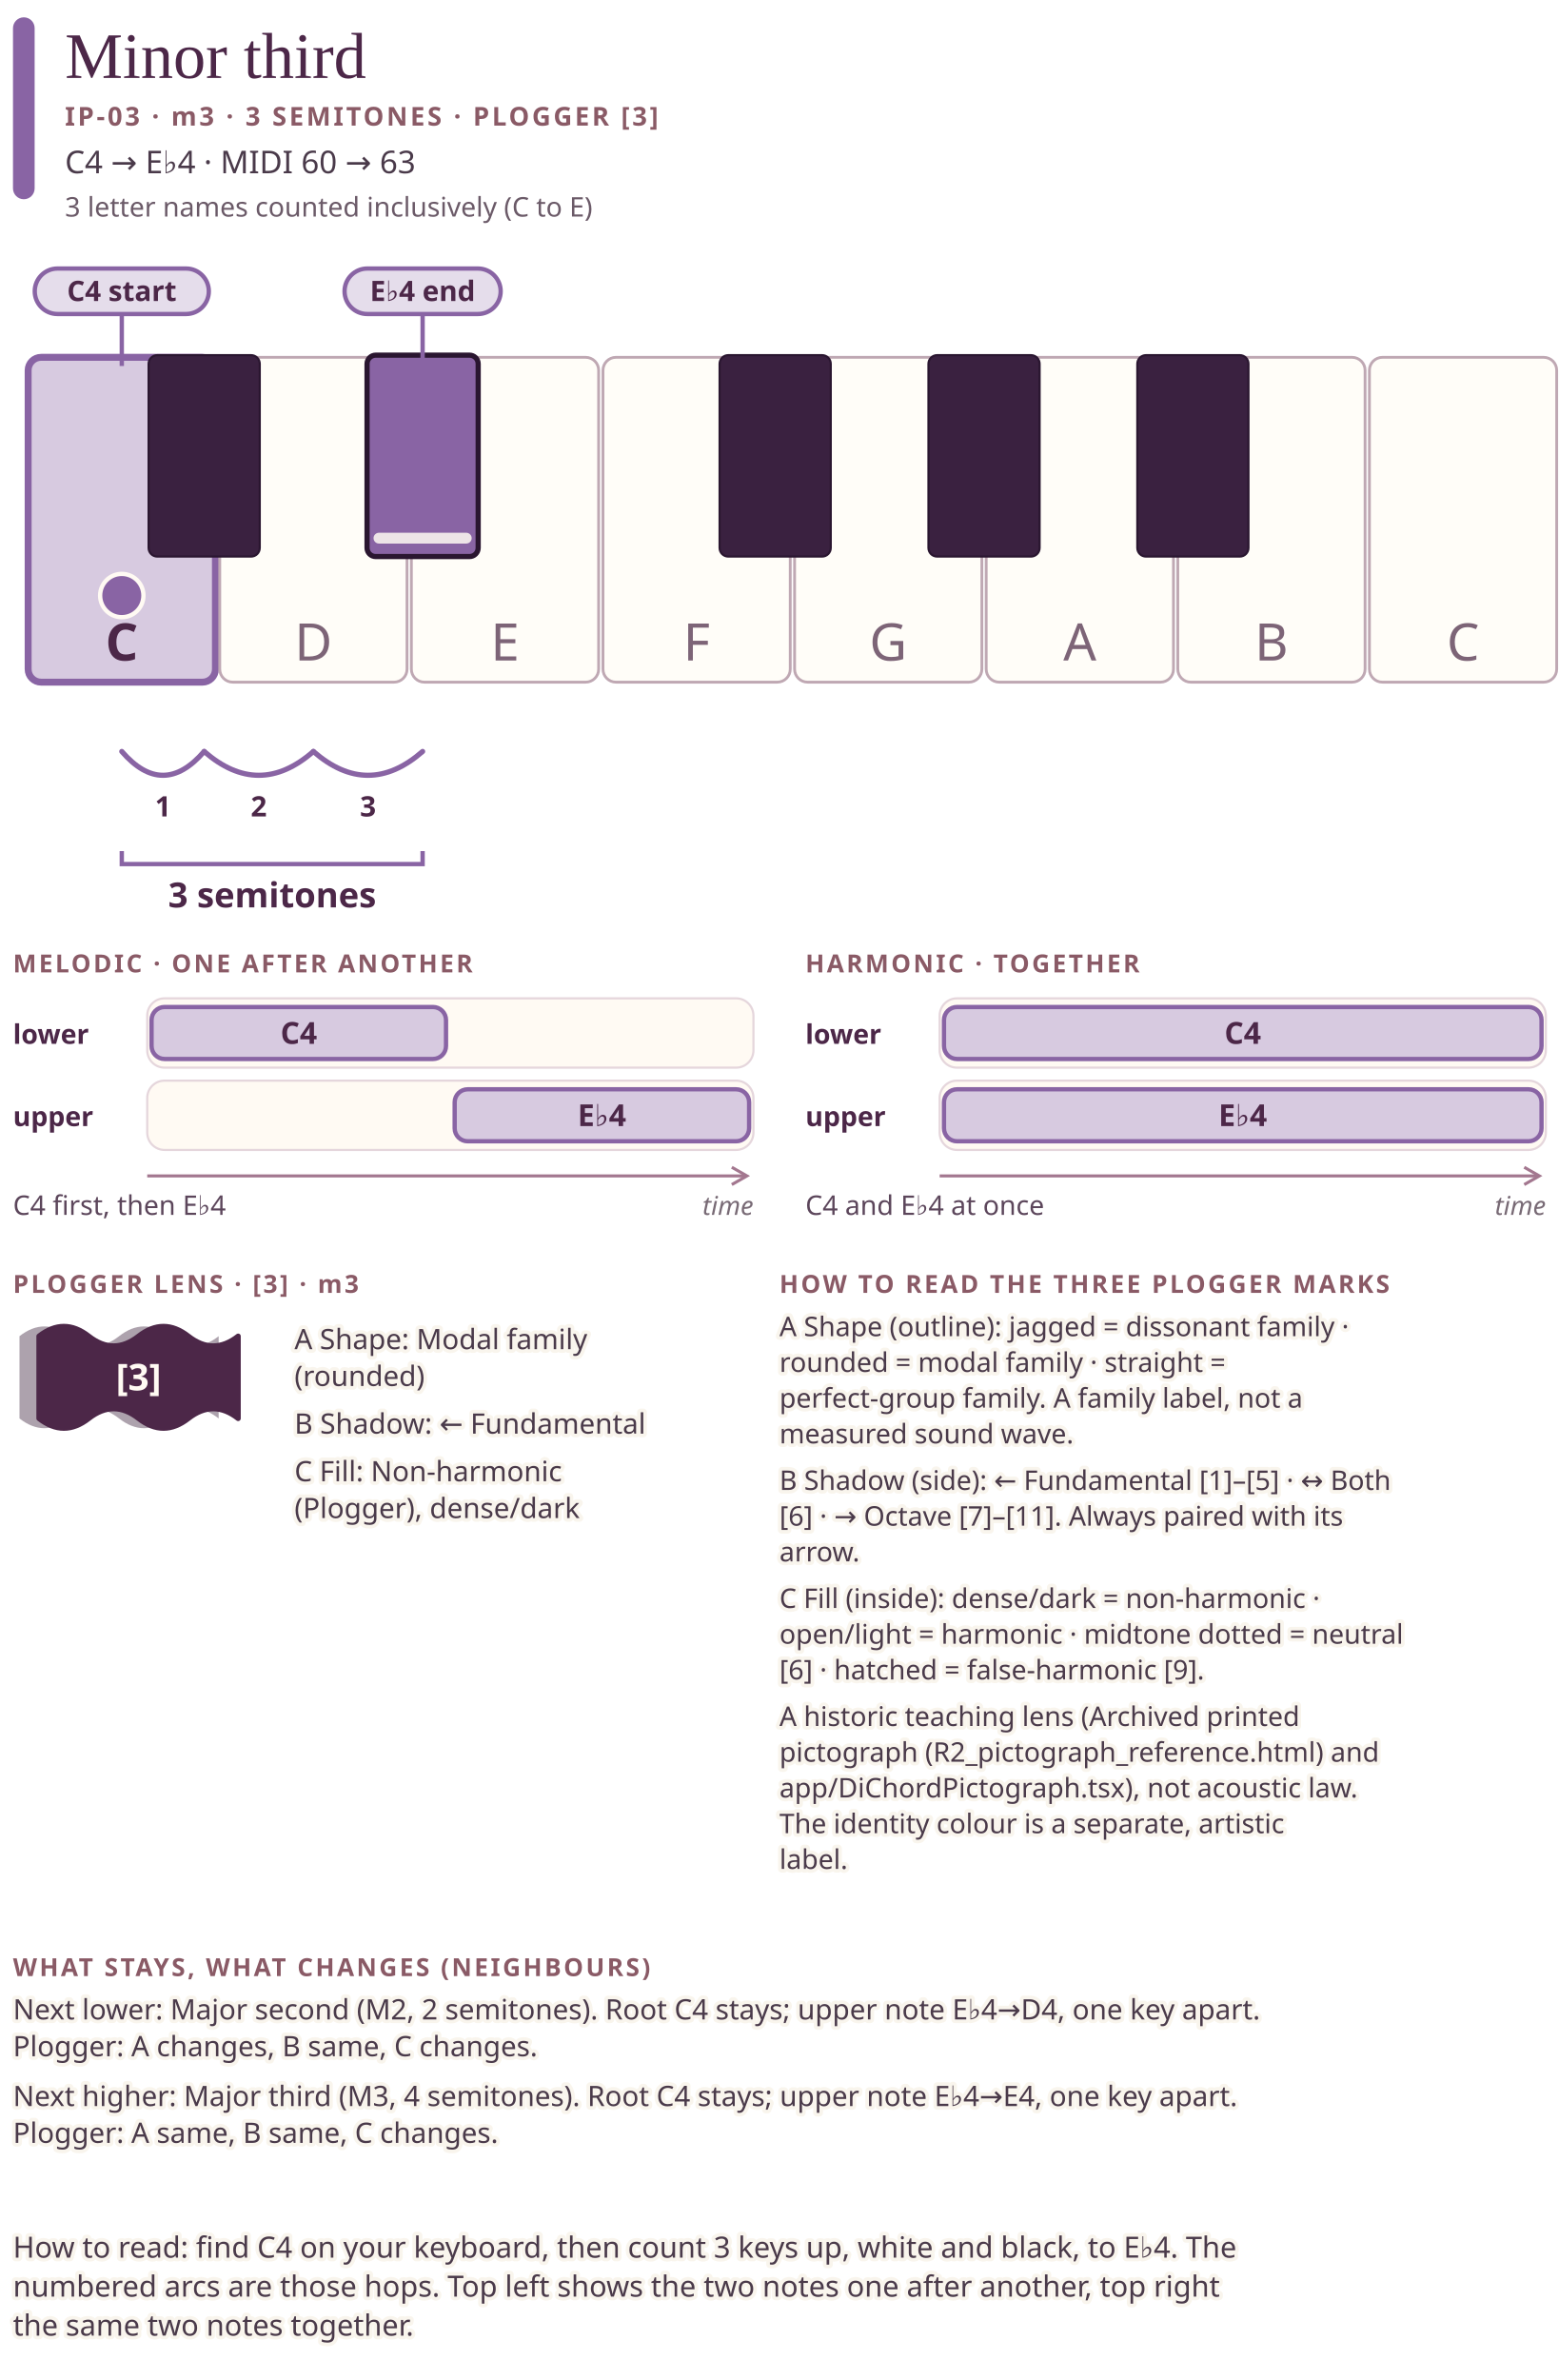
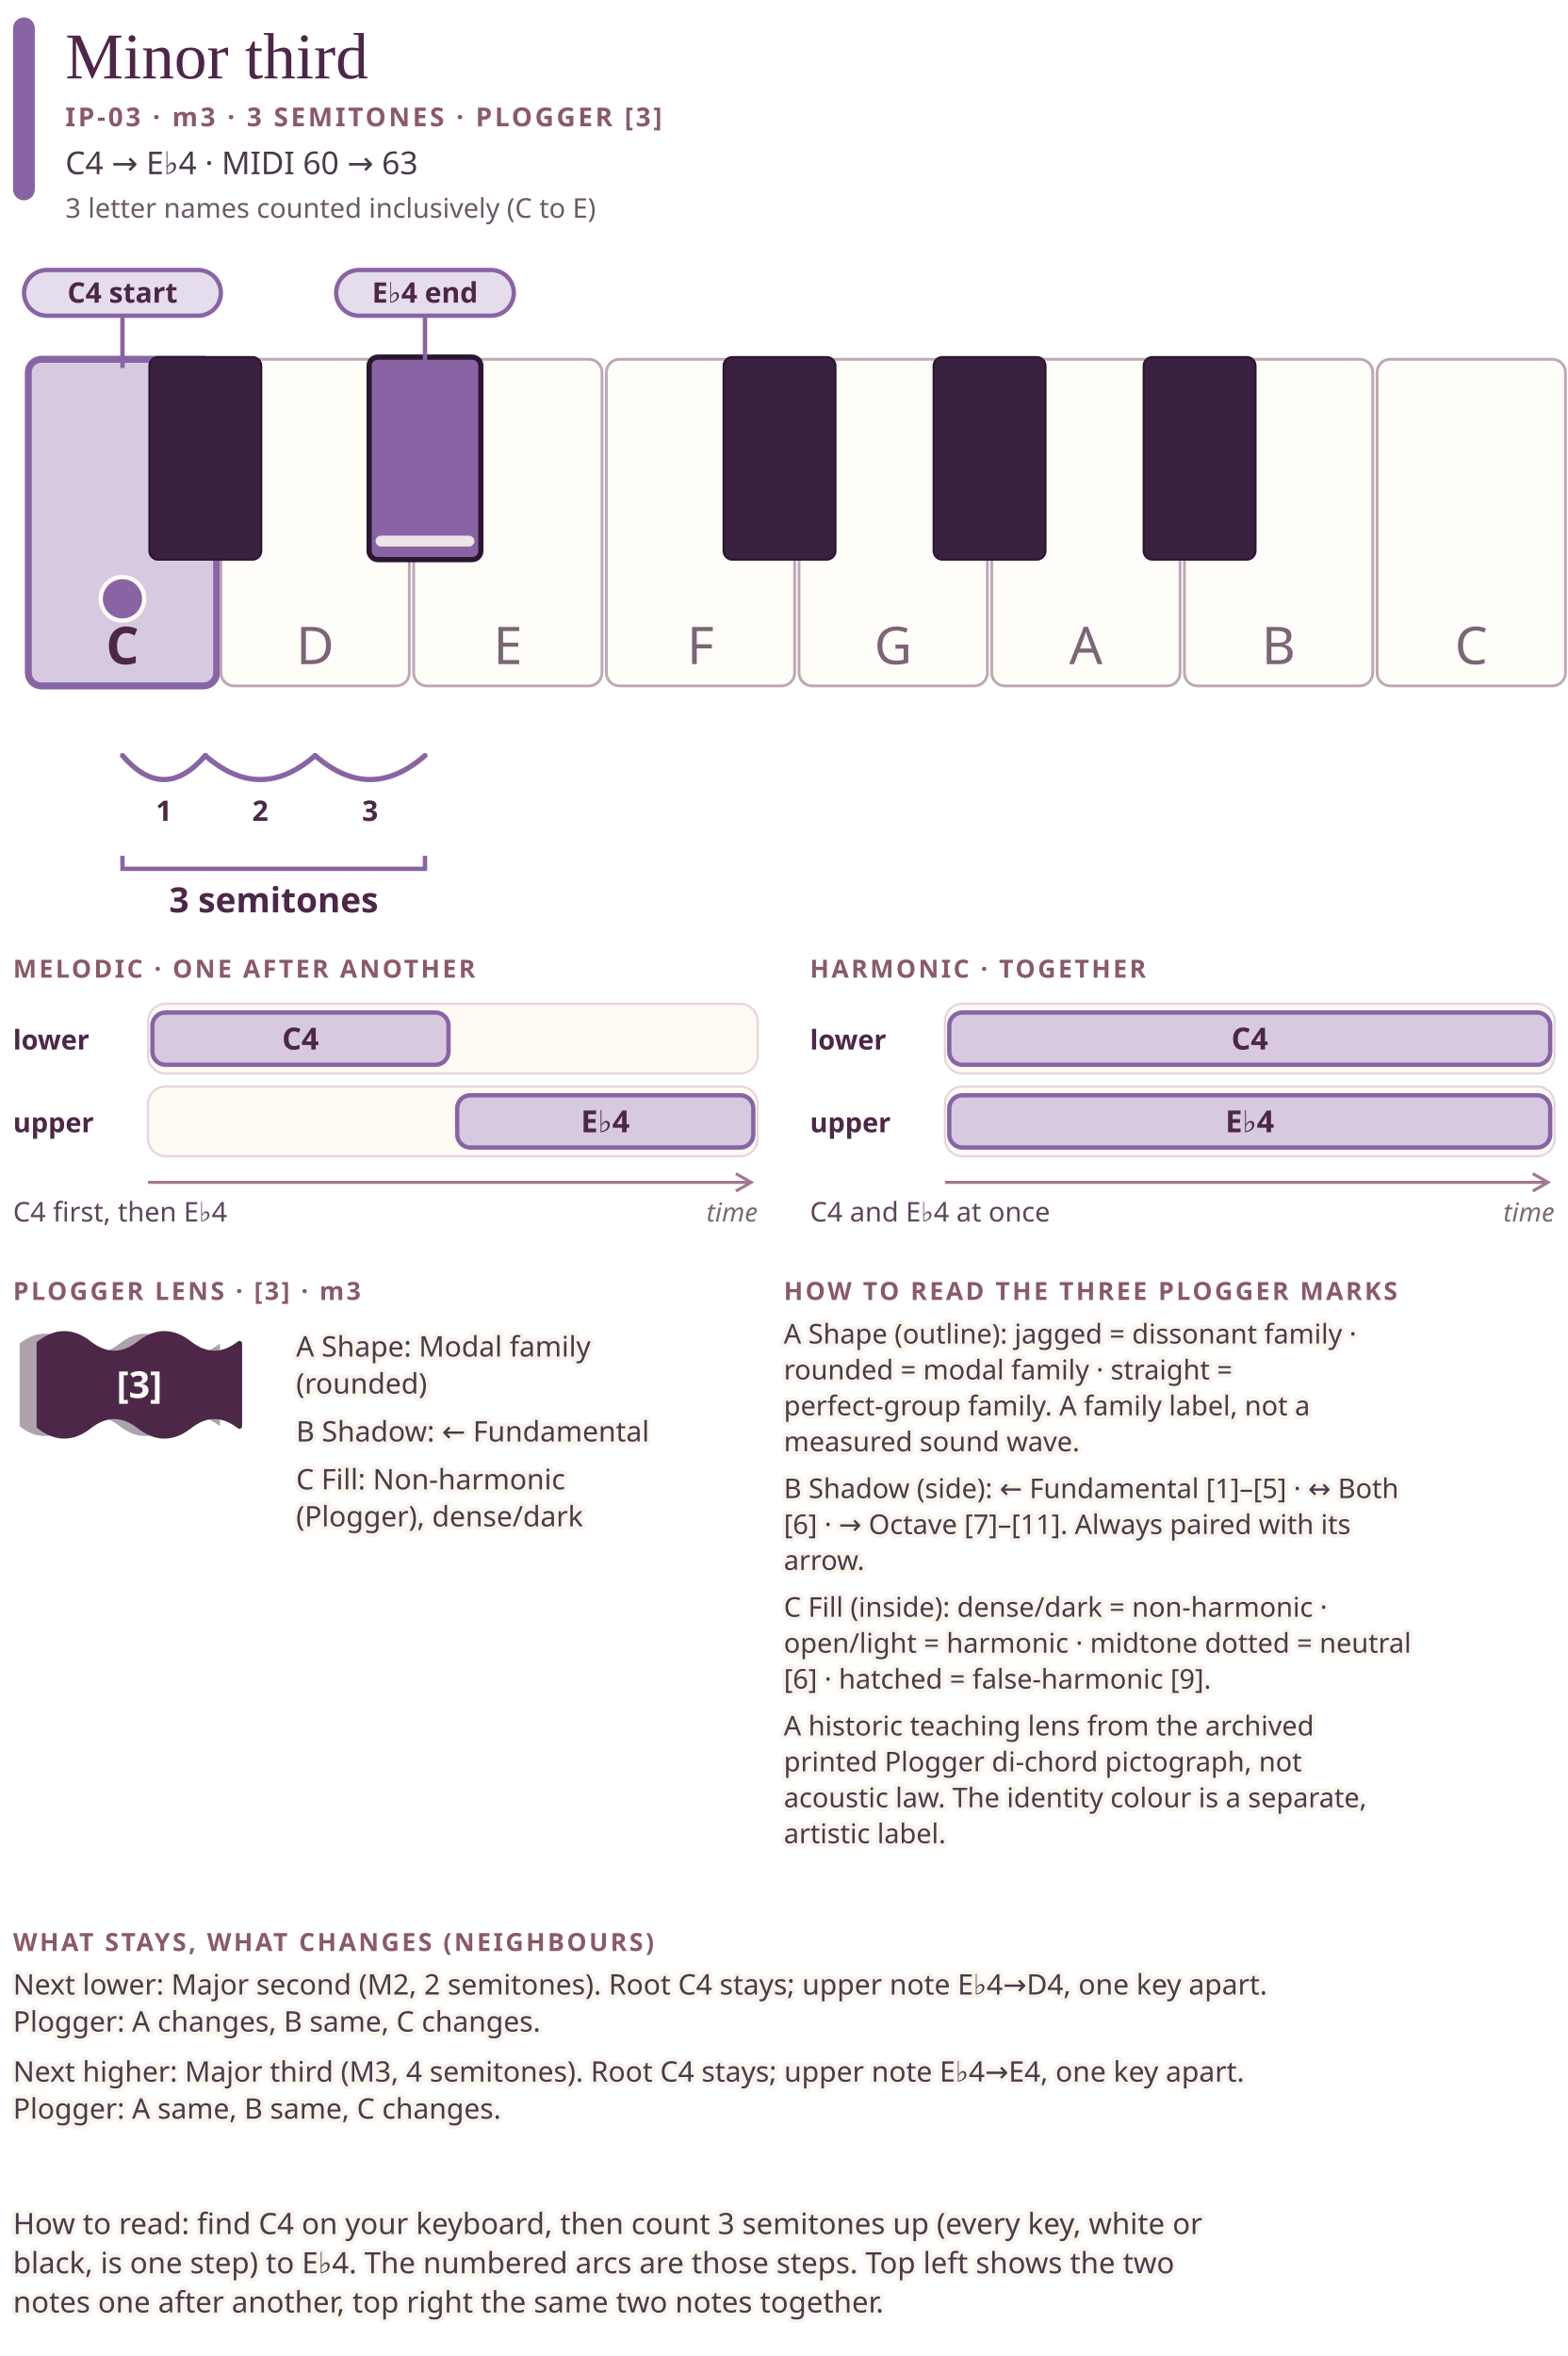
- <svg xmlns="http://www.w3.org/2000/svg" viewBox="0 0 720 1099" width="720" height="1099" role="img" aria-labelledby="IPF-sheet-03-t IPF-sheet-03-d">
+ <svg xmlns="http://www.w3.org/2000/svg" viewBox="0 0 720 1082" width="720" height="1082" role="img" aria-labelledby="IPF-sheet-03-t IPF-sheet-03-d">
  <defs>
    <linearGradient id="IPFsheet03-w" x1="0" y1="0" x2="0" y2="1">
      <stop offset="0" stop-color="#fffdf8" />
      <stop offset=".78" stop-color="#f7efe2" />
      <stop offset="1" stop-color="#eadfcd" />
    </linearGradient>
    <linearGradient id="IPFsheet03-b" x1="0" y1="0" x2="0" y2="1">
      <stop offset="0" stop-color="#4a2a4d" />
      <stop offset=".85" stop-color="#2a1630" />
      <stop offset="1" stop-color="#3a2140" />
    </linearGradient>
    <radialGradient id="IPFsheet03-home" cx=".5" cy=".82" r=".75">
      <stop offset="0" stop-color="#ffd98a" />
      <stop offset=".55" stop-color="#f6b94f" />
      <stop offset="1" stop-color="#f3a53a" stop-opacity=".92" />
    </radialGradient>
    <radialGradient id="IPFsheet03-lower" cx=".5" cy=".82" r=".75">
      <stop offset="0" stop-color="#ffe0a6" />
      <stop offset="1" stop-color="#f3b25a" />
    </radialGradient>
    <radialGradient id="IPFsheet03-upper" cx=".5" cy=".82" r=".75">
      <stop offset="0" stop-color="#bfe7e2" />
      <stop offset="1" stop-color="#8fcdc6" />
    </radialGradient>
    <linearGradient id="IPFsheet03-shared" x1="0" y1="0" x2="1" y2="0">
      <stop offset="0" stop-color="#f6c46a" />
      <stop offset=".5" stop-color="#efe6c4" />
      <stop offset="1" stop-color="#8fcdc6" />
    </linearGradient>
    <filter id="IPFsheet03-glow" x="-40%" y="-20%" width="180%" height="150%">
      <feGaussianBlur stdDeviation="9" />
    </filter>
  </defs>
  <g transform="translate(6 4)">
    <g transform="translate(0 0)">
      <rect x="0" y="4" width="10" height="84" rx="5" fill="#8964A4" />
      <text x="24" y="32" font-family="Georgia, 'Times New Roman', serif" font-size="30" font-weight="400" text-anchor="start" fill="#4C2748">Minor third</text>
      <text x="24" y="54" font-family="ui-sans-serif, system-ui, 'Segoe UI', sans-serif" font-size="12" font-weight="700" text-anchor="start" fill="#8a5a66" letter-spacing="1.2">IP-03 · m3 · 3 SEMITONES · PLOGGER [3]</text>
      <text x="24" y="76" font-family="ui-sans-serif, system-ui, 'Segoe UI', sans-serif" font-size="14.5" font-weight="400" text-anchor="start" fill="#4a3a4a">C4 → E♭4 · MIDI 60 → 63</text>
      <text x="24" y="96" font-family="ui-sans-serif, system-ui, 'Segoe UI', sans-serif" font-size="12.5" font-weight="400" text-anchor="start" fill="#6b5a68">3 letter names counted inclusively (C to E)</text>
    </g>
    <g transform="translate(0 116)">
      <rect x="7" y="45" width="86.5" height="150" rx="6" fill="#d7cae0" stroke="#8964A4" stroke-width="3.2" />
      <text x="50.25" y="185" font-family="ui-sans-serif, system-ui, 'Segoe UI', sans-serif" font-size="23.895" font-weight="700" text-anchor="middle" fill="#4C2748">C</text>
      <rect x="95.5" y="45" width="86.5" height="150" rx="6" fill="#fffdf8" stroke="#bfa8b3" stroke-width="1.3" />
      <text x="138.75" y="185" font-family="ui-sans-serif, system-ui, 'Segoe UI', sans-serif" font-size="23.895" font-weight="500" text-anchor="middle" fill="#7d6477">D</text>
      <rect x="184" y="45" width="86.5" height="150" rx="6" fill="#fffdf8" stroke="#bfa8b3" stroke-width="1.3" />
      <text x="227.25" y="185" font-family="ui-sans-serif, system-ui, 'Segoe UI', sans-serif" font-size="23.895" font-weight="500" text-anchor="middle" fill="#7d6477">E</text>
      <rect x="272.5" y="45" width="86.5" height="150" rx="6" fill="#fffdf8" stroke="#bfa8b3" stroke-width="1.3" />
      <text x="315.75" y="185" font-family="ui-sans-serif, system-ui, 'Segoe UI', sans-serif" font-size="23.895" font-weight="500" text-anchor="middle" fill="#7d6477">F</text>
      <rect x="361" y="45" width="86.5" height="150" rx="6" fill="#fffdf8" stroke="#bfa8b3" stroke-width="1.3" />
      <text x="404.25" y="185" font-family="ui-sans-serif, system-ui, 'Segoe UI', sans-serif" font-size="23.895" font-weight="500" text-anchor="middle" fill="#7d6477">G</text>
      <rect x="449.5" y="45" width="86.5" height="150" rx="6" fill="#fffdf8" stroke="#bfa8b3" stroke-width="1.3" />
      <text x="492.75" y="185" font-family="ui-sans-serif, system-ui, 'Segoe UI', sans-serif" font-size="23.895" font-weight="500" text-anchor="middle" fill="#7d6477">A</text>
      <rect x="538" y="45" width="86.5" height="150" rx="6" fill="#fffdf8" stroke="#bfa8b3" stroke-width="1.3" />
      <text x="581.25" y="185" font-family="ui-sans-serif, system-ui, 'Segoe UI', sans-serif" font-size="23.895" font-weight="500" text-anchor="middle" fill="#7d6477">B</text>
      <rect x="626.5" y="45" width="86.5" height="150" rx="6" fill="#fffdf8" stroke="#bfa8b3" stroke-width="1.3" />
      <text x="669.75" y="185" font-family="ui-sans-serif, system-ui, 'Segoe UI', sans-serif" font-size="23.895" font-weight="500" text-anchor="middle" fill="#7d6477">C</text>
      <rect x="62.64" y="44" width="51.33" height="93" rx="4" fill="#3a2140" stroke="#2a1630" stroke-width="1" />
      <rect x="163.53" y="44" width="51.33" height="93" rx="4" fill="#8964A4" stroke="#2a1630" stroke-width="2.4" />
      <rect x="166.53" y="126" width="45.33" height="5" rx="2.5" fill="#fffaf3" opacity=".85" />
      <rect x="326.37" y="44" width="51.33" height="93" rx="4" fill="#3a2140" stroke="#2a1630" stroke-width="1" />
      <rect x="422.835" y="44" width="51.33" height="93" rx="4" fill="#3a2140" stroke="#2a1630" stroke-width="1" />
      <rect x="519.3" y="44" width="51.33" height="93" rx="4" fill="#3a2140" stroke="#2a1630" stroke-width="1" />
      <circle cx="50.25" cy="155" r="10" fill="#8964A4" stroke="#fffaf3" stroke-width="2" />
      <path d="M50.25 25 V49" stroke="#8964A4" stroke-width="2" />
-       <rect x="10.05" y="4" width="80.4" height="21" rx="10.5" fill="#e5ddeb" stroke="#8964A4" stroke-width="2" />
+       <rect x="5.05" y="4" width="90.4" height="21" rx="10.5" fill="#e5ddeb" stroke="#8964A4" stroke-width="2" />
      <text x="50.25" y="19" font-family="ui-sans-serif, system-ui, 'Segoe UI', sans-serif" font-size="13" font-weight="700" text-anchor="middle" fill="#4C2748">C4 start</text>
      <path d="M189.195 25 V47" stroke="#8964A4" stroke-width="2" />
-       <rect x="153.145" y="4" width="72.1" height="21" rx="10.5" fill="#e5ddeb" stroke="#8964A4" stroke-width="2" />
+       <rect x="148.395" y="4" width="81.6" height="21" rx="10.5" fill="#e5ddeb" stroke="#8964A4" stroke-width="2" />
      <text x="189.195" y="19" font-family="ui-sans-serif, system-ui, 'Segoe UI', sans-serif" font-size="13" font-weight="700" text-anchor="middle" fill="#4C2748">E♭4 end</text>
    </g>
    <g transform="translate(0 335)">
      <path d="M50.25 8 q19.027 22 38.055 0" fill="none" stroke="#8964A4" stroke-width="2.4" stroke-linecap="round" />
      <text x="69.278" y="38" font-family="ui-sans-serif, system-ui, 'Segoe UI', sans-serif" font-size="13" font-weight="700" text-anchor="middle" fill="#4C2748">1</text>
      <path d="M88.305 8 q25.223 22 50.445 0" fill="none" stroke="#8964A4" stroke-width="2.4" stroke-linecap="round" />
      <text x="113.528" y="38" font-family="ui-sans-serif, system-ui, 'Segoe UI', sans-serif" font-size="13" font-weight="700" text-anchor="middle" fill="#4C2748">2</text>
      <path d="M138.75 8 q25.222 22 50.445 0" fill="none" stroke="#8964A4" stroke-width="2.4" stroke-linecap="round" />
      <text x="163.972" y="38" font-family="ui-sans-serif, system-ui, 'Segoe UI', sans-serif" font-size="13" font-weight="700" text-anchor="middle" fill="#4C2748">3</text>
      <path d="M50.25 54 V60 H189.195 V54" fill="none" stroke="#8964A4" stroke-width="2" />
      <text x="119.722" y="80" font-family="ui-sans-serif, system-ui, 'Segoe UI', sans-serif" font-size="16" font-weight="700" text-anchor="middle" fill="#4C2748">3 semitones</text>
    </g>
    <g transform="translate(0 433)">
      <g transform="translate(0 0)">
        <text x="0" y="12" font-family="ui-sans-serif, system-ui, 'Segoe UI', sans-serif" font-size="11.5" font-weight="700" text-anchor="start" fill="#8a5a66" letter-spacing="1.1">MELODIC · ONE AFTER ANOTHER</text>
        <text x="0" y="45" font-family="ui-sans-serif, system-ui, 'Segoe UI', sans-serif" font-size="12.5" font-weight="600" text-anchor="start" fill="#4C2748">lower</text>
        <rect x="62" y="24" width="280" height="32" rx="8" fill="#fffaf3" stroke="#e5d6dc" />
        <rect x="64" y="28" width="136" height="24" rx="6" fill="#d7cae0" stroke="#8964A4" stroke-width="2" />
        <text x="132" y="45" font-family="ui-sans-serif, system-ui, 'Segoe UI', sans-serif" font-size="14" font-weight="700" text-anchor="middle" fill="#4C2748">C4</text>
        <text x="0" y="83" font-family="ui-sans-serif, system-ui, 'Segoe UI', sans-serif" font-size="12.5" font-weight="600" text-anchor="start" fill="#4C2748">upper</text>
        <rect x="62" y="62" width="280" height="32" rx="8" fill="#fffaf3" stroke="#e5d6dc" />
        <rect x="204" y="66" width="136" height="24" rx="6" fill="#d7cae0" stroke="#8964A4" stroke-width="2" />
        <text x="272" y="83" font-family="ui-sans-serif, system-ui, 'Segoe UI', sans-serif" font-size="14" font-weight="700" text-anchor="middle" fill="#4C2748">E♭4</text>
        <path d="M62 106 H338" stroke="#a3778f" stroke-width="1.4" />
        <path d="M332 102 l7 4 l-7 4" fill="none" stroke="#a3778f" stroke-width="1.4" />
        <text x="342" y="124" font-family="ui-sans-serif, system-ui, 'Segoe UI', sans-serif" font-size="12" font-weight="400" text-anchor="end" fill="#786a75" font-style="italic">time</text>
        <text x="0" y="124" font-family="ui-sans-serif, system-ui, 'Segoe UI', sans-serif" font-size="12.5" font-weight="400" text-anchor="start" fill="#5c465b">C4 first, then E♭4</text>
      </g>
      <g transform="translate(366 0)">
        <text x="0" y="12" font-family="ui-sans-serif, system-ui, 'Segoe UI', sans-serif" font-size="11.5" font-weight="700" text-anchor="start" fill="#8a5a66" letter-spacing="1.1">HARMONIC · TOGETHER</text>
        <text x="0" y="45" font-family="ui-sans-serif, system-ui, 'Segoe UI', sans-serif" font-size="12.5" font-weight="600" text-anchor="start" fill="#4C2748">lower</text>
        <rect x="62" y="24" width="280" height="32" rx="8" fill="#fffaf3" stroke="#e5d6dc" />
        <rect x="64" y="28" width="276" height="24" rx="6" fill="#d7cae0" stroke="#8964A4" stroke-width="2" />
        <text x="202" y="45" font-family="ui-sans-serif, system-ui, 'Segoe UI', sans-serif" font-size="14" font-weight="700" text-anchor="middle" fill="#4C2748">C4</text>
        <text x="0" y="83" font-family="ui-sans-serif, system-ui, 'Segoe UI', sans-serif" font-size="12.5" font-weight="600" text-anchor="start" fill="#4C2748">upper</text>
        <rect x="62" y="62" width="280" height="32" rx="8" fill="#fffaf3" stroke="#e5d6dc" />
        <rect x="64" y="66" width="276" height="24" rx="6" fill="#d7cae0" stroke="#8964A4" stroke-width="2" />
        <text x="202" y="83" font-family="ui-sans-serif, system-ui, 'Segoe UI', sans-serif" font-size="14" font-weight="700" text-anchor="middle" fill="#4C2748">E♭4</text>
        <path d="M62 106 H338" stroke="#a3778f" stroke-width="1.4" />
        <path d="M332 102 l7 4 l-7 4" fill="none" stroke="#a3778f" stroke-width="1.4" />
        <text x="342" y="124" font-family="ui-sans-serif, system-ui, 'Segoe UI', sans-serif" font-size="12" font-weight="400" text-anchor="end" fill="#786a75" font-style="italic">time</text>
        <text x="0" y="124" font-family="ui-sans-serif, system-ui, 'Segoe UI', sans-serif" font-size="12.5" font-weight="400" text-anchor="start" fill="#5c465b">C4 and E♭4 at once</text>
      </g>
    </g>
    <g transform="translate(0 581)">
      <g transform="translate(0 0)">
        <text x="0" y="12" font-family="ui-sans-serif, system-ui, 'Segoe UI', sans-serif" font-size="11.5" font-weight="700" text-anchor="start" fill="#8a5a66" letter-spacing="1.1">PLOGGER LENS · [3] · m3</text>
        <g transform="translate(0 22) scale(1)">
          <path d="M0 10 Q11.5 1 23 10 Q34.5 19 46 10 Q57.5 1 69 10 Q80.5 19 92 10 L92 48 Q80.5 39 69 48 Q57.5 57 46 48 Q34.5 39 23 48 Q11.5 57 0 48 Z" transform="translate(3 0)" fill="#5c465b" opacity=".5" />
          <g transform="translate(12 0)">
            <defs>
              <clipPath id="IPFsheet03-cl3">
                <path d="M0 10 Q11.5 1 23 10 Q34.5 19 46 10 Q57.5 1 69 10 Q80.5 19 92 10 L92 48 Q80.5 39 69 48 Q57.5 57 46 48 Q34.5 39 23 48 Q11.5 57 0 48 Z" />
              </clipPath>
            </defs>
            <path d="M0 10 Q11.5 1 23 10 Q34.5 19 46 10 Q57.5 1 69 10 Q80.5 19 92 10 L92 48 Q80.5 39 69 48 Q57.5 57 46 48 Q34.5 39 23 48 Q11.5 57 0 48 Z" fill="#4C2748" />
            <path d="M0 10 Q11.5 1 23 10 Q34.5 19 46 10 Q57.5 1 69 10 Q80.5 19 92 10 L92 48 Q80.5 39 69 48 Q57.5 57 46 48 Q34.5 39 23 48 Q11.5 57 0 48 Z" fill="none" stroke="#4C2748" stroke-width="2.4" stroke-linejoin="round" />
            <text x="46" y="35" font-family="ui-sans-serif, system-ui, 'Segoe UI', sans-serif" font-size="17" font-weight="700" text-anchor="middle" fill="#fffaf3">[3]</text>
          </g>
        </g>
        <text x="130" y="38" font-family="ui-sans-serif, system-ui, 'Segoe UI', sans-serif" font-size="13" font-weight="400" text-anchor="start" fill="#4a3a4a" stroke="#f9f5ed" stroke-width="3.4" stroke-linejoin="round" paint-order="stroke fill">A Shape: Modal family</text>
        <text x="130" y="55" font-family="ui-sans-serif, system-ui, 'Segoe UI', sans-serif" font-size="13" font-weight="400" text-anchor="start" fill="#4a3a4a" stroke="#f9f5ed" stroke-width="3.4" stroke-linejoin="round" paint-order="stroke fill">(rounded)</text>
        <text x="130" y="77" font-family="ui-sans-serif, system-ui, 'Segoe UI', sans-serif" font-size="13" font-weight="400" text-anchor="start" fill="#4a3a4a" stroke="#f9f5ed" stroke-width="3.4" stroke-linejoin="round" paint-order="stroke fill">B Shadow: ← Fundamental</text>
        <text x="130" y="99" font-family="ui-sans-serif, system-ui, 'Segoe UI', sans-serif" font-size="13" font-weight="400" text-anchor="start" fill="#4a3a4a" stroke="#f9f5ed" stroke-width="3.4" stroke-linejoin="round" paint-order="stroke fill">C Fill: Non-harmonic</text>
        <text x="130" y="116" font-family="ui-sans-serif, system-ui, 'Segoe UI', sans-serif" font-size="13" font-weight="400" text-anchor="start" fill="#4a3a4a" stroke="#f9f5ed" stroke-width="3.4" stroke-linejoin="round" paint-order="stroke fill">(Plogger), dense/dark</text>
      </g>
      <g transform="translate(354 0)">
        <text x="0" y="12" font-family="ui-sans-serif, system-ui, 'Segoe UI', sans-serif" font-size="11.5" font-weight="700" text-anchor="start" fill="#8a5a66" letter-spacing="1.1">HOW TO READ THE THREE PLOGGER MARKS</text>
        <text x="0" y="32" font-family="ui-sans-serif, system-ui, 'Segoe UI', sans-serif" font-size="12.5" font-weight="400" text-anchor="start" fill="#4a3a4a" stroke="#f9f5ed" stroke-width="3.4" stroke-linejoin="round" paint-order="stroke fill">A Shape (outline): jagged = dissonant family ·</text>
        <text x="0" y="48.5" font-family="ui-sans-serif, system-ui, 'Segoe UI', sans-serif" font-size="12.5" font-weight="400" text-anchor="start" fill="#4a3a4a" stroke="#f9f5ed" stroke-width="3.4" stroke-linejoin="round" paint-order="stroke fill">rounded = modal family · straight =</text>
        <text x="0" y="65" font-family="ui-sans-serif, system-ui, 'Segoe UI', sans-serif" font-size="12.5" font-weight="400" text-anchor="start" fill="#4a3a4a" stroke="#f9f5ed" stroke-width="3.4" stroke-linejoin="round" paint-order="stroke fill">perfect-group family. A family label, not a</text>
        <text x="0" y="81.5" font-family="ui-sans-serif, system-ui, 'Segoe UI', sans-serif" font-size="12.5" font-weight="400" text-anchor="start" fill="#4a3a4a" stroke="#f9f5ed" stroke-width="3.4" stroke-linejoin="round" paint-order="stroke fill">measured sound wave.</text>
        <text x="0" y="103" font-family="ui-sans-serif, system-ui, 'Segoe UI', sans-serif" font-size="12.5" font-weight="400" text-anchor="start" fill="#4a3a4a" stroke="#f9f5ed" stroke-width="3.4" stroke-linejoin="round" paint-order="stroke fill">B Shadow (side): ← Fundamental [1]–[5] · ↔ Both</text>
        <text x="0" y="119.5" font-family="ui-sans-serif, system-ui, 'Segoe UI', sans-serif" font-size="12.5" font-weight="400" text-anchor="start" fill="#4a3a4a" stroke="#f9f5ed" stroke-width="3.4" stroke-linejoin="round" paint-order="stroke fill">[6] · → Octave [7]–[11]. Always paired with its</text>
        <text x="0" y="136" font-family="ui-sans-serif, system-ui, 'Segoe UI', sans-serif" font-size="12.5" font-weight="400" text-anchor="start" fill="#4a3a4a" stroke="#f9f5ed" stroke-width="3.4" stroke-linejoin="round" paint-order="stroke fill">arrow.</text>
        <text x="0" y="157.5" font-family="ui-sans-serif, system-ui, 'Segoe UI', sans-serif" font-size="12.5" font-weight="400" text-anchor="start" fill="#4a3a4a" stroke="#f9f5ed" stroke-width="3.4" stroke-linejoin="round" paint-order="stroke fill">C Fill (inside): dense/dark = non-harmonic ·</text>
        <text x="0" y="174" font-family="ui-sans-serif, system-ui, 'Segoe UI', sans-serif" font-size="12.5" font-weight="400" text-anchor="start" fill="#4a3a4a" stroke="#f9f5ed" stroke-width="3.4" stroke-linejoin="round" paint-order="stroke fill">open/light = harmonic · midtone dotted = neutral</text>
        <text x="0" y="190.5" font-family="ui-sans-serif, system-ui, 'Segoe UI', sans-serif" font-size="12.5" font-weight="400" text-anchor="start" fill="#4a3a4a" stroke="#f9f5ed" stroke-width="3.4" stroke-linejoin="round" paint-order="stroke fill">[6] · hatched = false-harmonic [9].</text>
-         <text x="0" y="212" font-family="ui-sans-serif, system-ui, 'Segoe UI', sans-serif" font-size="12.5" font-weight="400" text-anchor="start" fill="#4a3a4a" stroke="#f9f5ed" stroke-width="3.4" stroke-linejoin="round" paint-order="stroke fill">A historic teaching lens (Archived printed</text>
-         <text x="0" y="228.5" font-family="ui-sans-serif, system-ui, 'Segoe UI', sans-serif" font-size="12.5" font-weight="400" text-anchor="start" fill="#4a3a4a" stroke="#f9f5ed" stroke-width="3.4" stroke-linejoin="round" paint-order="stroke fill">pictograph (R2_pictograph_reference.html) and</text>
-         <text x="0" y="245" font-family="ui-sans-serif, system-ui, 'Segoe UI', sans-serif" font-size="12.5" font-weight="400" text-anchor="start" fill="#4a3a4a" stroke="#f9f5ed" stroke-width="3.4" stroke-linejoin="round" paint-order="stroke fill">app/DiChordPictograph.tsx), not acoustic law.</text>
-         <text x="0" y="261.5" font-family="ui-sans-serif, system-ui, 'Segoe UI', sans-serif" font-size="12.5" font-weight="400" text-anchor="start" fill="#4a3a4a" stroke="#f9f5ed" stroke-width="3.4" stroke-linejoin="round" paint-order="stroke fill">The identity colour is a separate, artistic</text>
-         <text x="0" y="278" font-family="ui-sans-serif, system-ui, 'Segoe UI', sans-serif" font-size="12.5" font-weight="400" text-anchor="start" fill="#4a3a4a" stroke="#f9f5ed" stroke-width="3.4" stroke-linejoin="round" paint-order="stroke fill">label.</text>
+         <text x="0" y="212" font-family="ui-sans-serif, system-ui, 'Segoe UI', sans-serif" font-size="12.5" font-weight="400" text-anchor="start" fill="#4a3a4a" stroke="#f9f5ed" stroke-width="3.4" stroke-linejoin="round" paint-order="stroke fill">A historic teaching lens from the archived</text>
+         <text x="0" y="228.5" font-family="ui-sans-serif, system-ui, 'Segoe UI', sans-serif" font-size="12.5" font-weight="400" text-anchor="start" fill="#4a3a4a" stroke="#f9f5ed" stroke-width="3.4" stroke-linejoin="round" paint-order="stroke fill">printed Plogger di-chord pictograph, not</text>
+         <text x="0" y="245" font-family="ui-sans-serif, system-ui, 'Segoe UI', sans-serif" font-size="12.5" font-weight="400" text-anchor="start" fill="#4a3a4a" stroke="#f9f5ed" stroke-width="3.4" stroke-linejoin="round" paint-order="stroke fill">acoustic law. The identity colour is a separate,</text>
+         <text x="0" y="261.5" font-family="ui-sans-serif, system-ui, 'Segoe UI', sans-serif" font-size="12.5" font-weight="400" text-anchor="start" fill="#4a3a4a" stroke="#f9f5ed" stroke-width="3.4" stroke-linejoin="round" paint-order="stroke fill">artistic label.</text>
      </g>
    </g>
-     <g transform="translate(0 896.5)">
+     <g transform="translate(0 880)">
      <text x="0" y="12" font-family="ui-sans-serif, system-ui, 'Segoe UI', sans-serif" font-size="11.5" font-weight="700" text-anchor="start" fill="#8a5a66" letter-spacing="1.1">WHAT STAYS, WHAT CHANGES (NEIGHBOURS)</text>
      <text x="0" y="32" font-family="ui-sans-serif, system-ui, 'Segoe UI', sans-serif" font-size="13" font-weight="400" text-anchor="start" fill="#4a3a4a" stroke="#f9f5ed" stroke-width="3.4" stroke-linejoin="round" paint-order="stroke fill">Next lower: Major second (M2, 2 semitones). Root C4 stays; upper note E♭4→D4, one key apart.</text>
      <text x="0" y="49" font-family="ui-sans-serif, system-ui, 'Segoe UI', sans-serif" font-size="13" font-weight="400" text-anchor="start" fill="#4a3a4a" stroke="#f9f5ed" stroke-width="3.4" stroke-linejoin="round" paint-order="stroke fill">Plogger: A changes, B same, C changes.</text>
      <text x="0" y="72" font-family="ui-sans-serif, system-ui, 'Segoe UI', sans-serif" font-size="13" font-weight="400" text-anchor="start" fill="#4a3a4a" stroke="#f9f5ed" stroke-width="3.4" stroke-linejoin="round" paint-order="stroke fill">Next higher: Major third (M3, 4 semitones). Root C4 stays; upper note E♭4→E4, one key apart.</text>
      <text x="0" y="89" font-family="ui-sans-serif, system-ui, 'Segoe UI', sans-serif" font-size="13" font-weight="400" text-anchor="start" fill="#4a3a4a" stroke="#f9f5ed" stroke-width="3.4" stroke-linejoin="round" paint-order="stroke fill">Plogger: A same, B same, C changes.</text>
    </g>
-     <g transform="translate(0 1024.5)">
-       <text x="0" y="14" font-family="ui-sans-serif, system-ui, 'Segoe UI', sans-serif" font-size="13.5" font-weight="400" text-anchor="start" fill="#4a3a4a" stroke="#f9f5ed" stroke-width="3.4" stroke-linejoin="round" paint-order="stroke fill">How to read: find C4 on your keyboard, then count 3 keys up, white and black, to E♭4. The</text>
-       <text x="0" y="32" font-family="ui-sans-serif, system-ui, 'Segoe UI', sans-serif" font-size="13.5" font-weight="400" text-anchor="start" fill="#4a3a4a" stroke="#f9f5ed" stroke-width="3.4" stroke-linejoin="round" paint-order="stroke fill">numbered arcs are those hops. Top left shows the two notes one after another, top right</text>
-       <text x="0" y="50" font-family="ui-sans-serif, system-ui, 'Segoe UI', sans-serif" font-size="13.5" font-weight="400" text-anchor="start" fill="#4a3a4a" stroke="#f9f5ed" stroke-width="3.4" stroke-linejoin="round" paint-order="stroke fill">the same two notes together.</text>
+     <g transform="translate(0 1008)">
+       <text x="0" y="14" font-family="ui-sans-serif, system-ui, 'Segoe UI', sans-serif" font-size="13.5" font-weight="400" text-anchor="start" fill="#4a3a4a" stroke="#f9f5ed" stroke-width="3.4" stroke-linejoin="round" paint-order="stroke fill">How to read: find C4 on your keyboard, then count 3 semitones up (every key, white or</text>
+       <text x="0" y="32" font-family="ui-sans-serif, system-ui, 'Segoe UI', sans-serif" font-size="13.5" font-weight="400" text-anchor="start" fill="#4a3a4a" stroke="#f9f5ed" stroke-width="3.4" stroke-linejoin="round" paint-order="stroke fill">black, is one step) to E♭4. The numbered arcs are those steps. Top left shows the two</text>
+       <text x="0" y="50" font-family="ui-sans-serif, system-ui, 'Segoe UI', sans-serif" font-size="13.5" font-weight="400" text-anchor="start" fill="#4a3a4a" stroke="#f9f5ed" stroke-width="3.4" stroke-linejoin="round" paint-order="stroke fill">notes one after another, top right the same two notes together.</text>
    </g>
  </g>
</svg>
